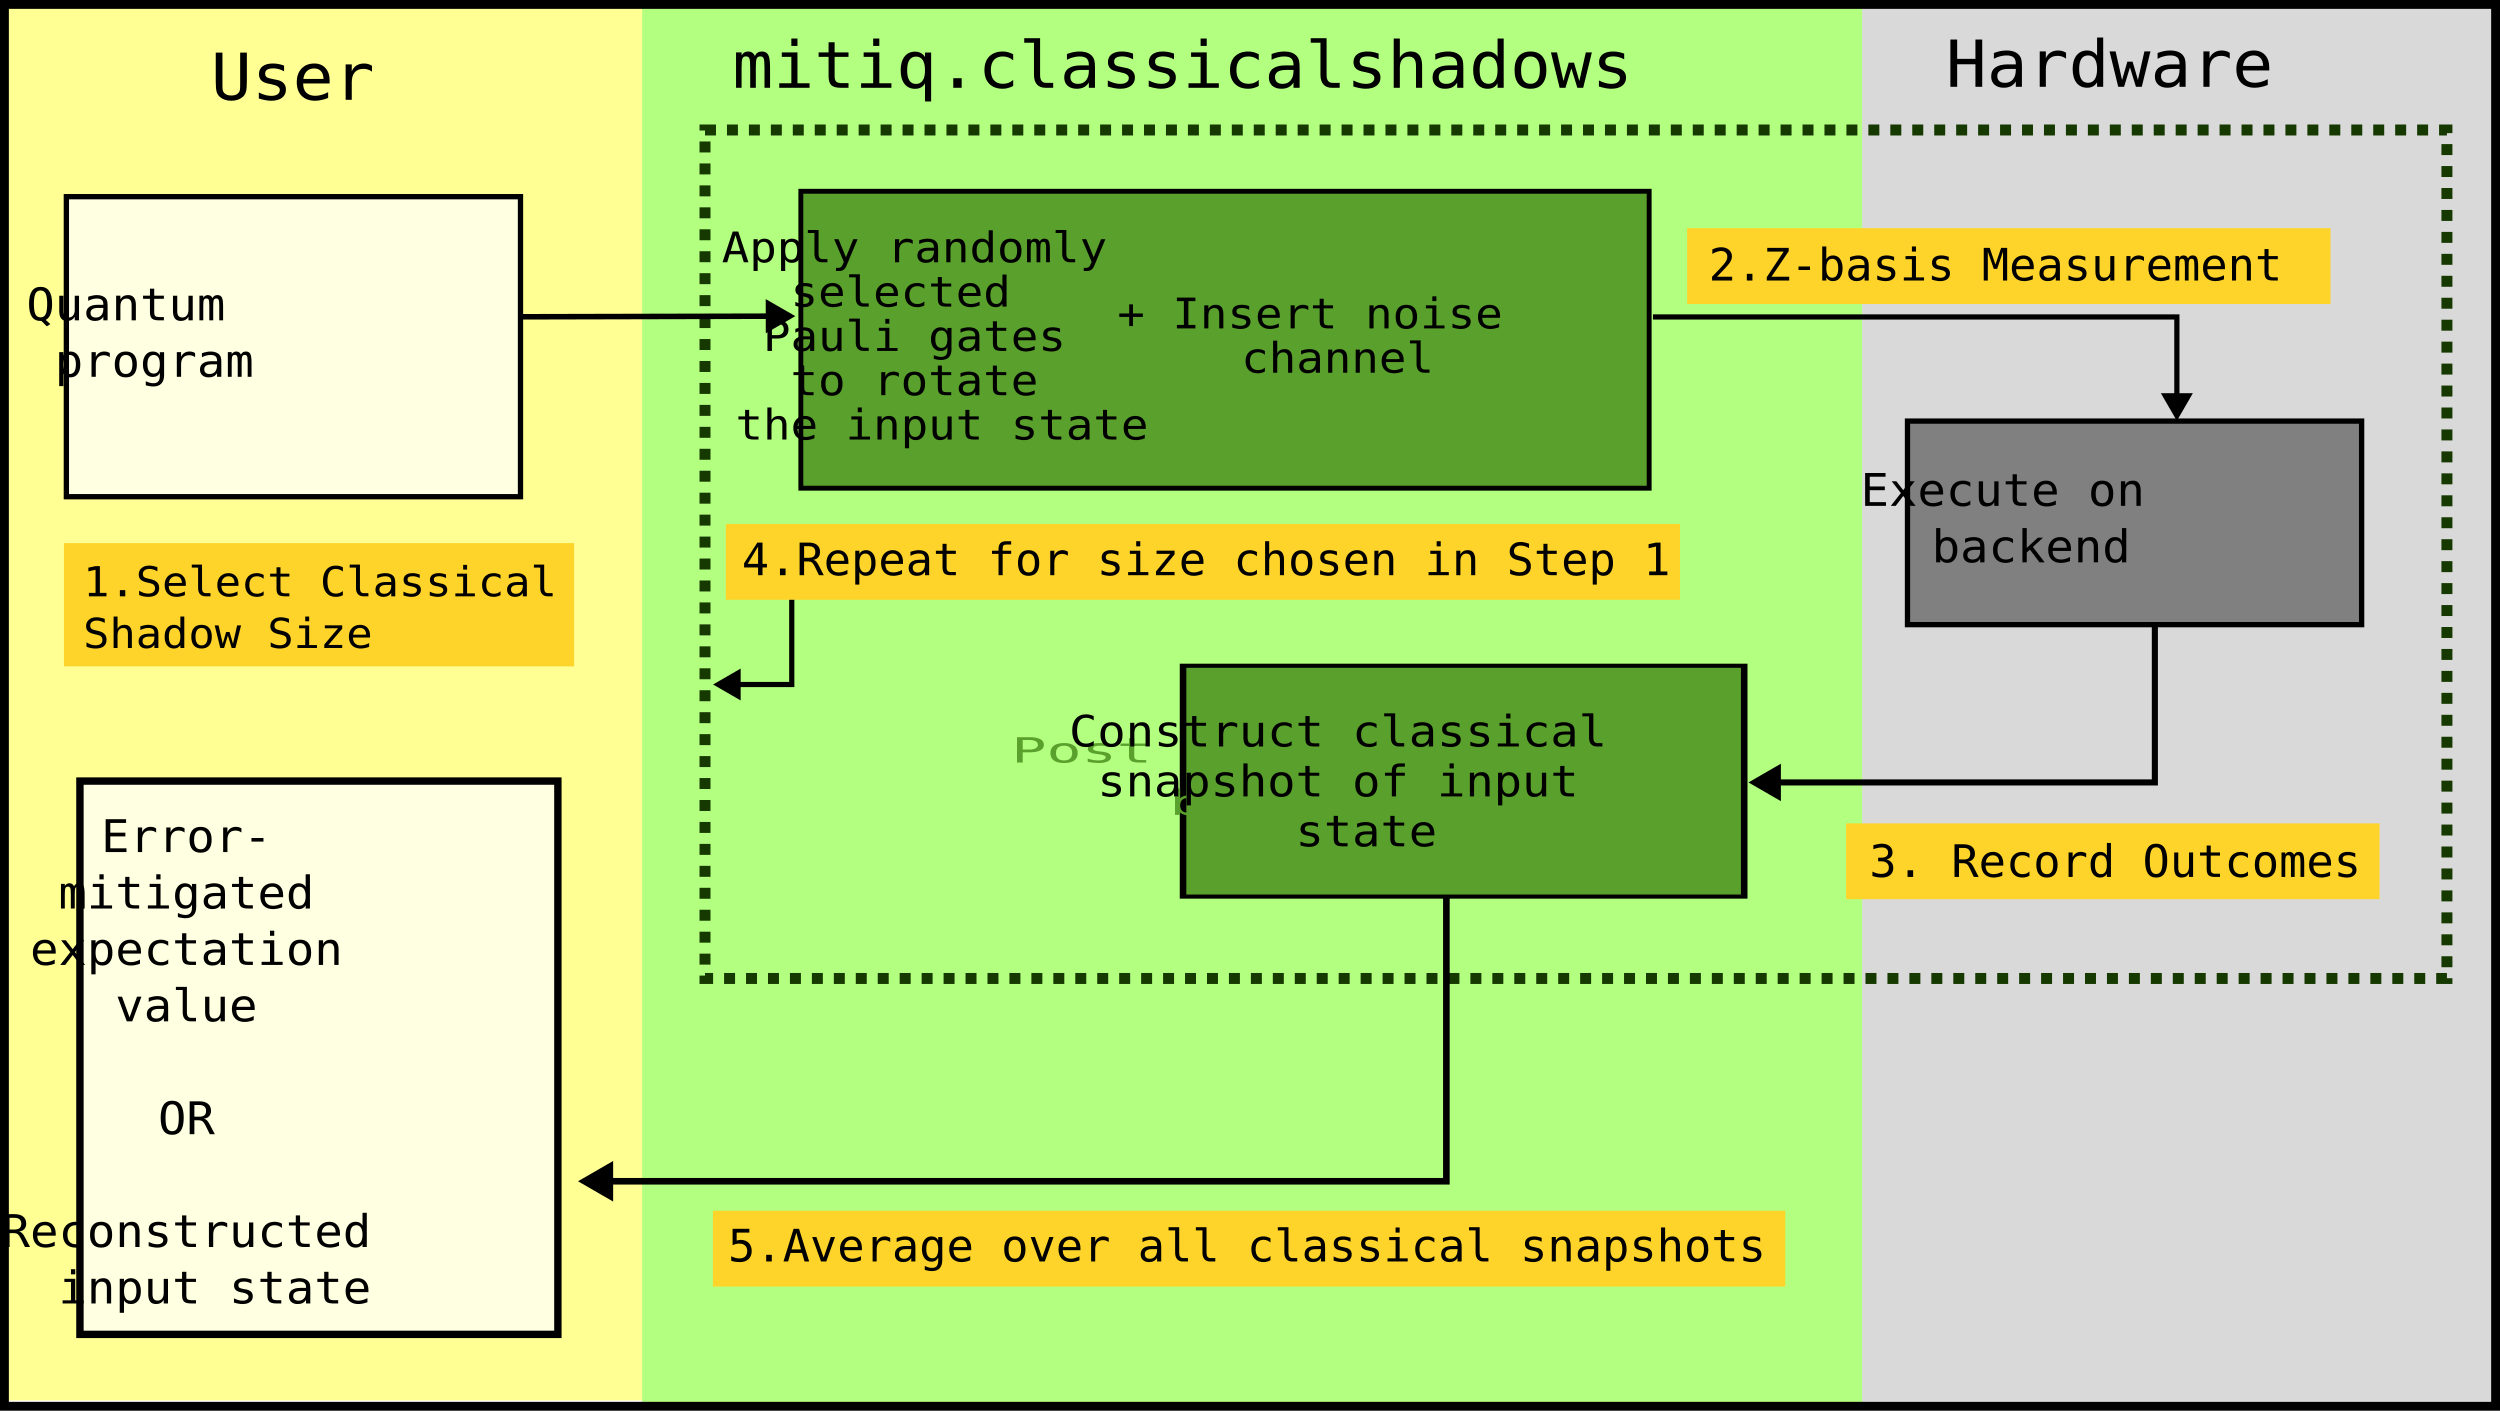
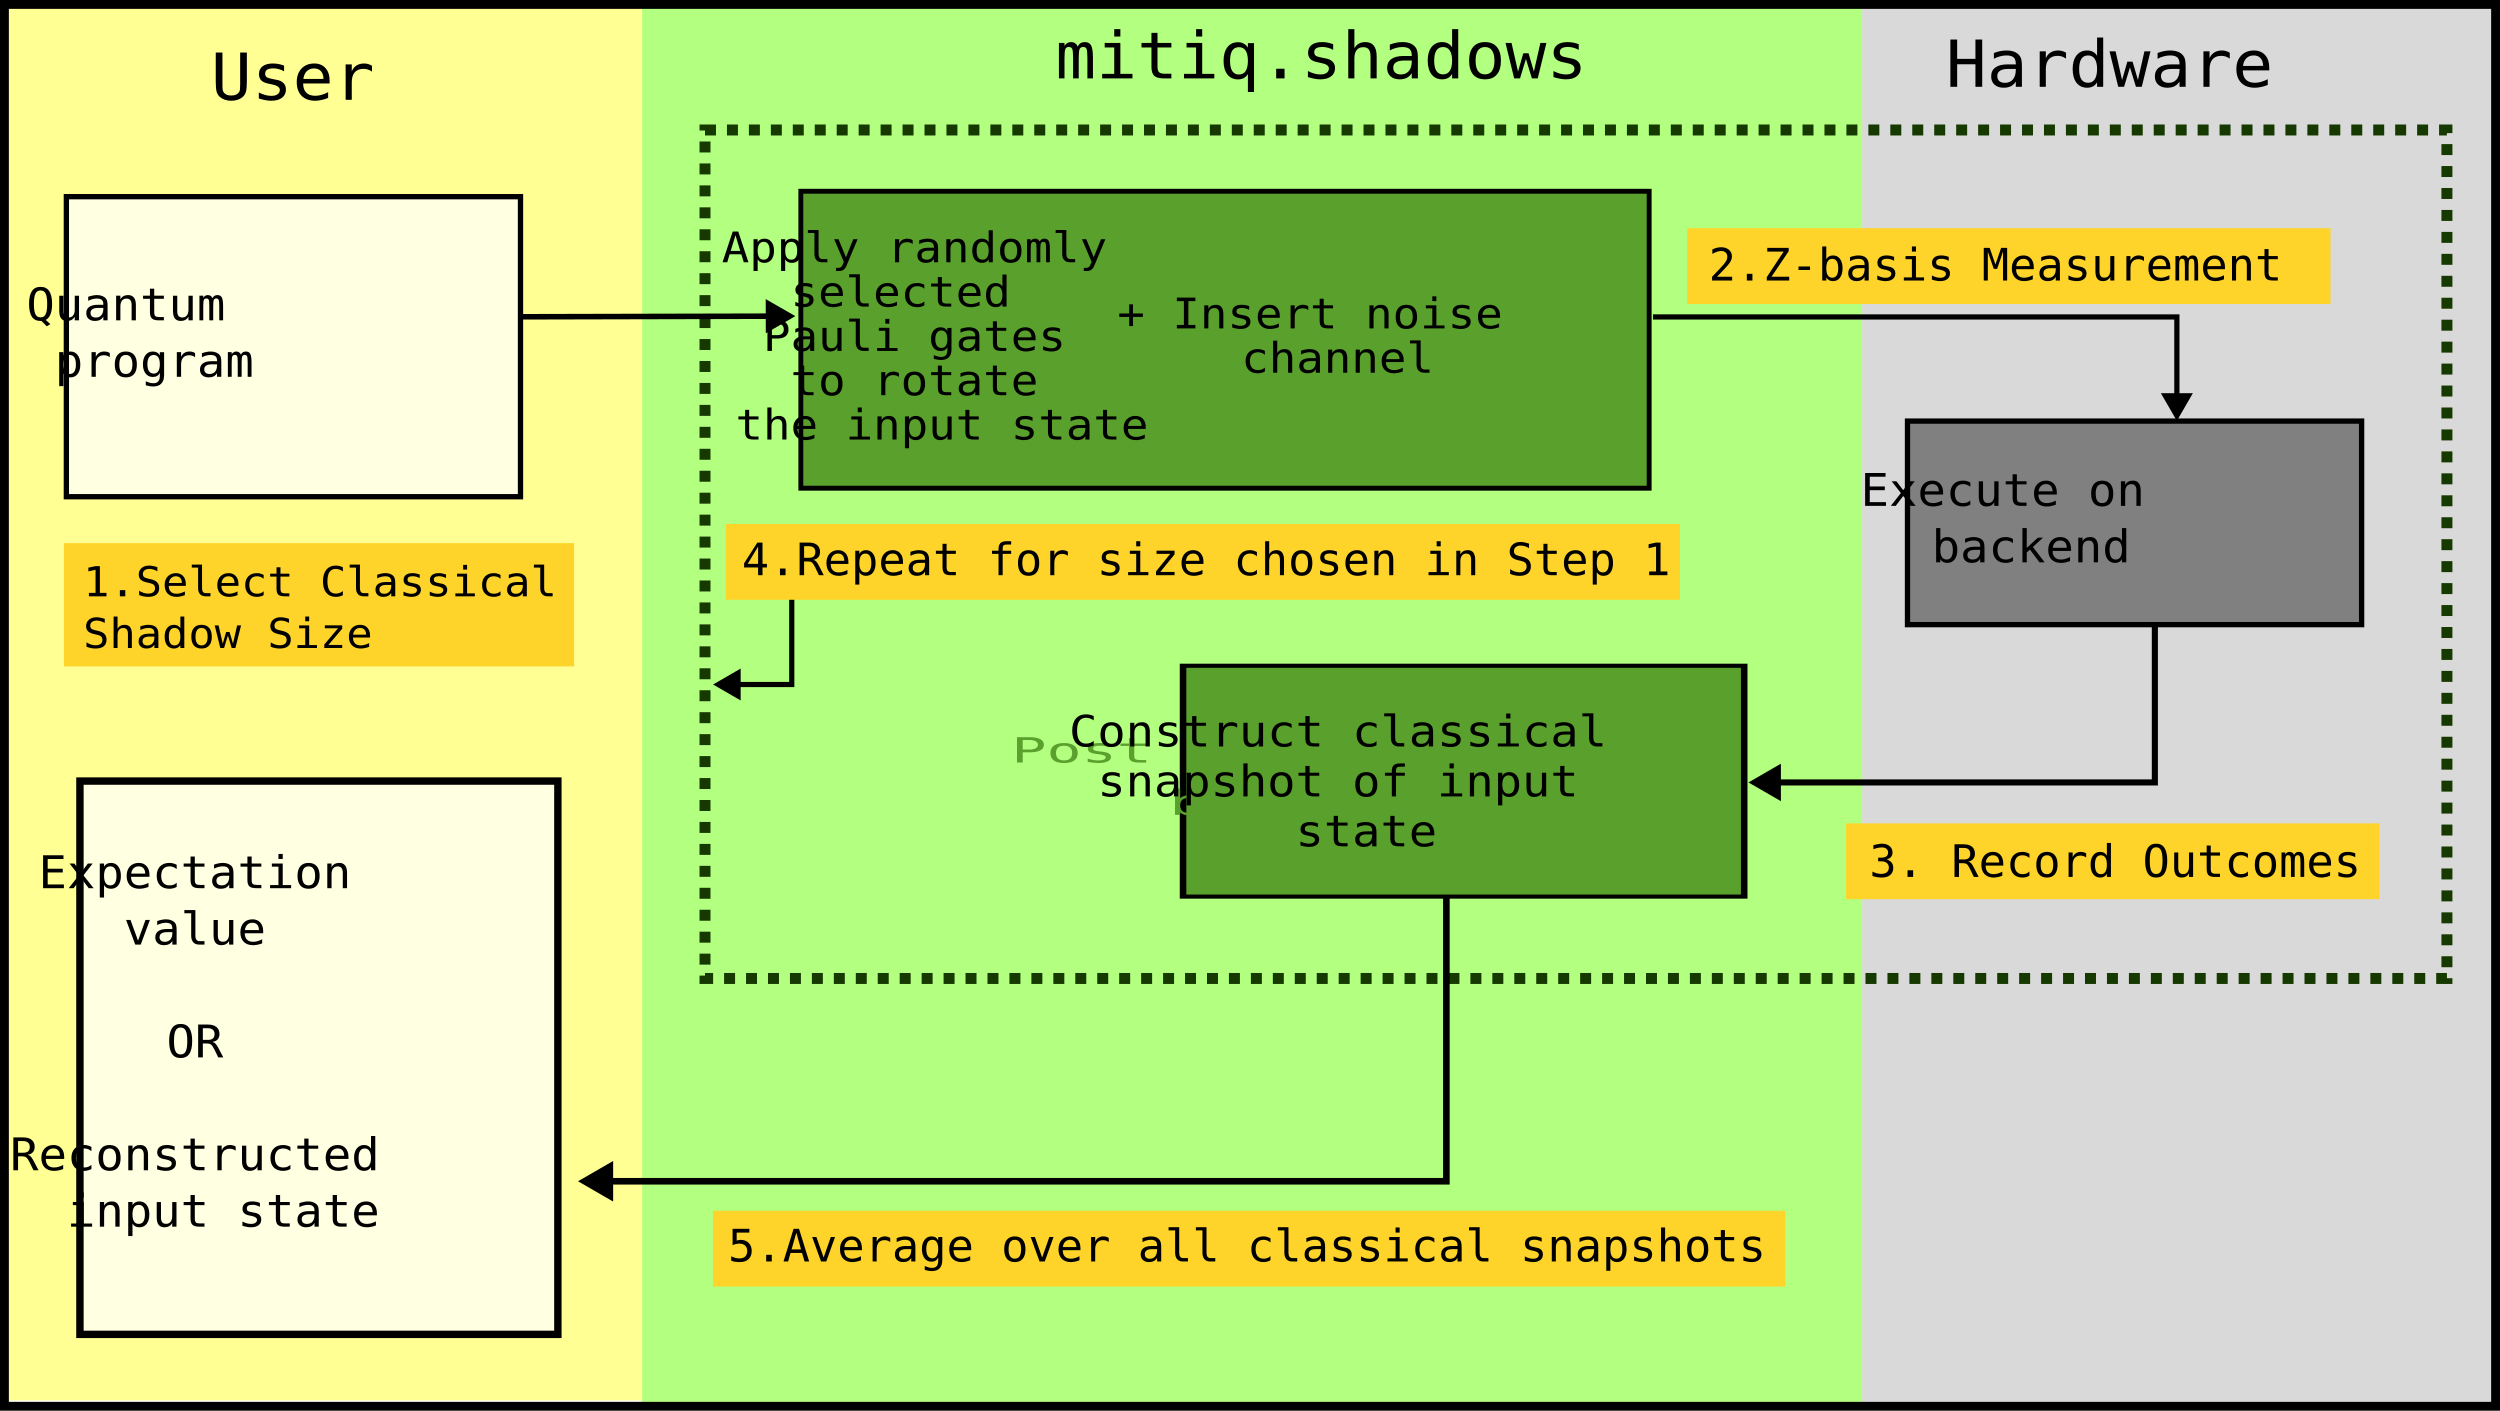
<svg xmlns="http://www.w3.org/2000/svg" width="562.178mm" height="317.227mm" viewBox="0 0 562.179 317.227" version="1.1" id="svg993">
  <defs id="defs987">
    <marker style="overflow:visible" id="marker64" refX="0" refY="0" orient="auto-start-reverse" markerWidth="1" markerHeight="1" viewBox="0 0 1 1" preserveAspectRatio="xMidYMid">
      <path transform="scale(0.5)" style="fill:context-stroke;fill-rule:evenodd;stroke:context-stroke;stroke-width:1pt" d="M 5.77,0 -2.88,5 V -5 Z" id="path64" />
    </marker>
    <marker style="overflow:visible" id="Triangle" refX="0" refY="0" orient="auto-start-reverse" markerWidth="1" markerHeight="1" viewBox="0 0 1 1" preserveAspectRatio="xMidYMid">
      <path transform="scale(0.5)" style="fill:context-stroke;fill-rule:evenodd;stroke:context-stroke;stroke-width:1pt" d="M 5.77,0 -2.88,5 V -5 Z" id="path135" />
    </marker>
    <marker style="overflow:visible" id="Triangle-8" refX="0" refY="0" orient="auto-start-reverse" markerWidth="1" markerHeight="1" viewBox="0 0 1 1" preserveAspectRatio="xMidYMid">
      <path transform="scale(0.5)" style="fill:context-stroke;fill-rule:evenodd;stroke:context-stroke;stroke-width:1pt" d="M 5.77,0 -2.88,5 V -5 Z" id="path135-1" />
    </marker>
    <marker style="overflow:visible" id="Triangle-8-8" refX="0" refY="0" orient="auto-start-reverse" markerWidth="1" markerHeight="1" viewBox="0 0 1 1" preserveAspectRatio="xMidYMid">
      <path transform="scale(0.5)" style="fill:context-stroke;fill-rule:evenodd;stroke:context-stroke;stroke-width:1pt" d="M 5.77,0 -2.88,5 V -5 Z" id="path135-1-9" />
    </marker>
    <marker style="overflow:visible" id="Triangle-5" refX="0" refY="0" orient="auto-start-reverse" markerWidth="1" markerHeight="1" viewBox="0 0 1 1" preserveAspectRatio="xMidYMid">
      <path transform="scale(0.5)" style="fill:context-stroke;fill-rule:evenodd;stroke:context-stroke;stroke-width:1pt" d="M 5.77,0 -2.88,5 V -5 Z" id="path135-0" />
    </marker>
  </defs>
-   <g id="layer1" transform="translate(213.5876,-323.238)">
-     <rect x="-211.725" y="323.629" width="143.1" height="314.527" fill="#ffff93" id="rect1721" style="stroke-width:0.344" />
-     <text font-family="'Lucida Console', 'Lucida Console_MSFontService', sans-serif" font-weight="400" font-stretch="semi-condensed" font-size="16.933px" id="text1723" x="-162.273" y="353.988" style="font-size:14.928px;stroke-width:0.26" transform="scale(1.024036,0.9765281)">
+   <g id="layer1" transform="translate(-406.4464,-322.8653)">
+     <rect x="408.309" y="323.256" width="143.1" height="314.527" fill="#ffff93" id="rect1721" style="stroke-width:0.344" />
+     <text font-family="'Lucida Console', 'Lucida Console_MSFontService', sans-serif" font-weight="400" font-stretch="semi-condensed" font-size="16.933px" id="text1723" x="443.207" y="353.606" style="font-size:14.928px;stroke-width:0.26" transform="scale(1.024036,0.9765281)">
      <tspan style="font-style:normal;font-variant:normal;font-weight:normal;font-stretch:normal;font-size:14.928px;font-family:Monospace;-inkscape-font-specification:Monospace;stroke-width:0.26" id="tspan8">User</tspan>
    </text>
-     <rect x="-69.18" y="325.085" width="275.118" height="314.518" fill="#afffff" id="rect1725" style="opacity:1;fill:#b3ff80;fill-opacity:1;stroke-width:0.376" />
-     <text font-weight="400" font-stretch="semi-condensed" font-size="16.933px" id="text1727" x="-47.743" y="351.228" style="font-weight:400;font-stretch:semi-condensed;font-size:14.928px;font-family:'Lucida Console', 'Lucida Console_MSFontService', sans-serif;stroke-width:0.26" transform="scale(1.024036,0.9765281)">
-       <tspan style="font-style:normal;font-variant:normal;font-weight:normal;font-stretch:normal;font-size:14.928px;font-family:Monospace;-inkscape-font-specification:Monospace;stroke-width:0.26" id="tspan6">mitiq.classicalshadows</tspan>
+     <rect x="550.854" y="324.712" width="275.118" height="314.518" fill="#afffff" id="rect1725" style="opacity:1;fill:#b3ff80;fill-opacity:1;stroke-width:0.376" />
+     <text font-weight="400" font-stretch="semi-condensed" font-size="16.933px" id="text1727" x="628.646" y="348.677" style="font-weight:400;font-stretch:semi-condensed;font-size:14.928px;font-family:'Lucida Console', 'Lucida Console_MSFontService', sans-serif;stroke-width:0.26" transform="scale(1.024036,0.9765281)">
+       <tspan style="font-style:normal;font-variant:normal;font-weight:normal;font-stretch:normal;font-size:14.928px;font-family:Monospace;-inkscape-font-specification:Monospace;stroke-width:0.26" id="tspan6">mitiq.shadows</tspan>
    </text>
-     <g id="g980" transform="matrix(0.9932722,0,0,0.9812791,109.8976,304.6567)">
+     <g id="g980" transform="matrix(0.9932722,0,0,0.9812791,729.9316,304.284)">
      <rect x="-164.273" y="296.399" width="242.771" height="17.373" id="rect1522" style="fill:#ffd42a;stroke-width:0.352" />
      <text font-weight="400" font-stretch="semi-condensed" font-size="10.583px" id="text1524" x="-160.851" y="308.02" style="font-weight:400;font-stretch:semi-condensed;font-size:10.271px;font-family:'Lucida Console', 'Lucida Console_MSFontService', sans-serif;stroke-width:0.265">
        <tspan style="font-style:normal;font-variant:normal;font-weight:normal;font-stretch:normal;font-size:10.271px;font-family:Monospace;-inkscape-font-specification:Monospace" id="tspan1">5.Average over all classical snapshots</tspan>
      </text>
    </g>
-     <g id="g32" transform="matrix(0.93195,0,0,0.93195,-106.8751,25.36522)">
+     <g id="g32" transform="matrix(0.93195,0,0,0.93195,513.159,24.99246)">
      <g id="g50" transform="translate(-1.476125,14.57045)">
        <g id="g996" transform="matrix(1.748743,0,0,1.102178,46.65363,245.7414)" style="fill:#ffd42a">
          <rect x="-82.494" y="172.713" width="70.397" height="26.987" fill="#f2f2f2" id="rect1512" style="fill:#ffd42a;stroke-width:0.228" />
          <text font-weight="400" font-stretch="semi-condensed" font-size="9.525px" id="text1516" x="-78.588" y="183.826" style="font-weight:400;font-stretch:semi-condensed;font-size:9.525px;font-family:'Lucida Console', 'Lucida Console_MSFontService', sans-serif;fill:#ffd42a;stroke-width:0.265" />
          <text xml:space="preserve" style="font-style:normal;font-variant:normal;font-weight:normal;font-stretch:normal;font-size:8.713px;line-height:0.85;font-family:Monospace;-inkscape-font-specification:Monospace;fill:#99ff55;stroke:#000000;stroke-width:1.544;stroke-linecap:square;stroke-miterlimit:0;paint-order:stroke fill markers" x="-98.604" y="149.742" id="text2" transform="scale(0.7794904,1.282889)">
            <tspan id="tspan2" style="stroke-width:1.544" x="-98.604" y="149.742" />
          </text>
        </g>
        <text font-weight="400" font-stretch="semi-condensed" font-size="10.583px" id="text1524-6" x="-90.419" y="461.641" style="font-weight:400;font-stretch:semi-condensed;font-size:10.258px;font-family:'Lucida Console', 'Lucida Console_MSFontService', sans-serif;stroke-width:0.256" transform="scale(1.028301,0.972478)">
          <tspan id="tspan48" x="-90.419" y="461.641">
            <tspan style="font-style:normal;font-variant:normal;font-weight:normal;font-stretch:normal;font-family:Monospace;-inkscape-font-specification:Monospace;stroke-width:0.256" id="tspan1-1">1.Select Classical</tspan>
          </tspan>
          <tspan id="tspan49" x="-90.419" y="474.464">
            <tspan style="font-style:normal;font-variant:normal;font-weight:normal;font-stretch:normal;font-family:Monospace;-inkscape-font-specification:Monospace;stroke-width:0.256" id="tspan50">Shadow Size</tspan>
          </tspan>
        </text>
      </g>
      <text xml:space="preserve" style="font-size:8.467px;line-height:1.05;font-family:Monospace;-inkscape-font-specification:'Monospace, Normal';fill:#5aa02c;stroke:#000000;stroke-width:0.282;stroke-linecap:square;stroke-miterlimit:0;paint-order:stroke fill markers" x="66.326" y="445.157" id="text32">
        <tspan id="tspan32" style="stroke-width:0.282" x="66.326" y="445.157"> </tspan>
      </text>
    </g>
-     <g id="g47" transform="translate(-0.1415898,8.559916)" style="stroke-width:1.1;stroke-dasharray:none">
+     <g id="g47" transform="translate(619.8924,8.187161)" style="stroke-width:1.1;stroke-dasharray:none">
      <rect x="-33.362" y="357.688" width="190.764" height="66.771" stroke="#000000" stroke-width="1.628" stroke-miterlimit="8" fill="#ddffff" id="rect1769" style="fill:#5aa02c;stroke-width:1.1;stroke-dasharray:none" />
      <text xml:space="preserve" style="font-style:normal;font-variant:normal;font-weight:normal;font-stretch:normal;font-size:9.878px;line-height:1.05;font-family:Monospace;-inkscape-font-specification:'Monospace, Normal';font-variant-ligatures:normal;font-variant-caps:normal;font-variant-numeric:normal;font-variant-east-asian:normal;letter-spacing:0px;word-spacing:0px;fill:#000000;fill-opacity:1;stroke:none;stroke-width:1.1;stroke-dasharray:none" x="19.257" y="388.956" id="text916" transform="scale(1.040934,0.9606755)">
        <tspan x="19.257" y="388.956" style="font-style:normal;font-variant:normal;font-weight:normal;font-stretch:normal;font-size:9.878px;line-height:1.05;font-family:Monospace;-inkscape-font-specification:'Monospace, Normal';font-variant-ligatures:normal;font-variant-caps:normal;font-variant-numeric:normal;font-variant-east-asian:normal;text-align:center;text-anchor:middle;stroke-width:1.1;stroke-dasharray:none" id="tspan24">Apply randomly</tspan>
        <tspan x="19.257" y="399.328" style="font-style:normal;font-variant:normal;font-weight:normal;font-stretch:normal;font-size:9.878px;line-height:1.05;font-family:Monospace;-inkscape-font-specification:'Monospace, Normal';font-variant-ligatures:normal;font-variant-caps:normal;font-variant-numeric:normal;font-variant-east-asian:normal;text-align:center;text-anchor:middle;stroke-width:1.1;stroke-dasharray:none" id="tspan39">selected </tspan>
        <tspan x="19.257" y="409.699" style="font-style:normal;font-variant:normal;font-weight:normal;font-stretch:normal;font-size:9.878px;line-height:1.05;font-family:Monospace;-inkscape-font-specification:'Monospace, Normal';font-variant-ligatures:normal;font-variant-caps:normal;font-variant-numeric:normal;font-variant-east-asian:normal;text-align:center;text-anchor:middle;stroke-width:1.1;stroke-dasharray:none" id="tspan40">Pauli gates</tspan>
        <tspan x="19.257" y="420.071" style="font-style:normal;font-variant:normal;font-weight:normal;font-stretch:normal;font-size:9.878px;line-height:1.05;font-family:Monospace;-inkscape-font-specification:'Monospace, Normal';font-variant-ligatures:normal;font-variant-caps:normal;font-variant-numeric:normal;font-variant-east-asian:normal;text-align:center;text-anchor:middle;stroke-width:1.1;stroke-dasharray:none" id="tspan41">to rotate</tspan>
        <tspan x="19.257" y="430.443" style="font-style:normal;font-variant:normal;font-weight:normal;font-stretch:normal;font-size:9.878px;line-height:1.05;font-family:Monospace;-inkscape-font-specification:'Monospace, Normal';font-variant-ligatures:normal;font-variant-caps:normal;font-variant-numeric:normal;font-variant-east-asian:normal;text-align:center;text-anchor:middle;stroke-width:1.1;stroke-dasharray:none" id="tspan42">the input state</tspan>
      </text>
      <text xml:space="preserve" style="font-style:normal;font-variant:normal;font-weight:normal;font-stretch:normal;font-size:9.878px;line-height:1.05;font-family:Monospace;-inkscape-font-specification:'Monospace, Normal';font-variant-ligatures:normal;font-variant-caps:normal;font-variant-numeric:normal;font-variant-east-asian:normal;letter-spacing:0px;word-spacing:0px;fill:#000000;fill-opacity:1;stroke:none;stroke-width:1.1;stroke-dasharray:none" x="104.719" y="404.43" id="text916-60" transform="scale(1.040934,0.9606755)">
        <tspan x="104.719" y="404.43" style="font-style:normal;font-variant:normal;font-weight:normal;font-stretch:normal;font-size:9.878px;line-height:1.05;font-family:Monospace;-inkscape-font-specification:'Monospace, Normal';font-variant-ligatures:normal;font-variant-caps:normal;font-variant-numeric:normal;font-variant-east-asian:normal;text-align:center;text-anchor:middle;stroke-width:1.1;stroke-dasharray:none" id="tspan42-9">+ Insert noise</tspan>
        <tspan x="104.719" y="414.802" style="font-style:normal;font-variant:normal;font-weight:normal;font-stretch:normal;font-size:9.878px;line-height:1.05;font-family:Monospace;-inkscape-font-specification:'Monospace, Normal';font-variant-ligatures:normal;font-variant-caps:normal;font-variant-numeric:normal;font-variant-east-asian:normal;text-align:center;text-anchor:middle;stroke-width:1.1;stroke-dasharray:none" id="tspan46">channel</tspan>
      </text>
    </g>
-     <g id="g34" transform="translate(85.18068,9.180735)">
+     <g id="g34" transform="translate(705.2147,8.80798)">
      <g id="g6" transform="matrix(1.235681,0,0,0.7724123,-26.70725,105.4864)" style="fill:#5aa02c">
        <rect x="-4.878" y="463.844" width="102.121" height="67.204" stroke="#000000" stroke-width="1.195" stroke-miterlimit="8" fill="#ddffff" id="rect1769-3" style="fill:#5aa02c" />
        <text xml:space="preserve" style="font-style:normal;font-variant:normal;font-weight:normal;font-stretch:normal;font-size:10.382px;line-height:0.75;font-family:Monospace;-inkscape-font-specification:'Monospace, Normal';font-variant-ligatures:normal;font-variant-caps:normal;font-variant-numeric:normal;font-variant-east-asian:normal;letter-spacing:0px;word-spacing:0px;fill:#5aa02c;fill-opacity:1;stroke:none;stroke-width:0.261" x="45.943" y="503.283" id="text916-6" transform="scale(1.022868,0.9776431)">
          <tspan x="45.943" y="503.283" style="font-style:normal;font-variant:normal;font-weight:normal;font-stretch:normal;font-size:10.382px;line-height:0.75;font-family:Monospace;-inkscape-font-specification:'Monospace, Normal';font-variant-ligatures:normal;font-variant-caps:normal;font-variant-numeric:normal;font-variant-east-asian:normal;text-align:center;text-anchor:middle;fill:#5aa02c;stroke-width:0.261" id="tspan10-5">Post processing</tspan>
          <tspan x="45.943" y="511.07" style="font-style:normal;font-variant:normal;font-weight:normal;font-stretch:normal;font-size:10.382px;line-height:0.75;font-family:Monospace;-inkscape-font-specification:'Monospace, Normal';font-variant-ligatures:normal;font-variant-caps:normal;font-variant-numeric:normal;font-variant-east-asian:normal;text-align:center;text-anchor:middle;fill:#5aa02c;stroke-width:0.261" id="tspan16" />
          <tspan x="45.943" y="518.856" style="font-style:normal;font-variant:normal;font-weight:normal;font-stretch:normal;font-size:10.382px;line-height:0.75;font-family:Monospace;-inkscape-font-specification:'Monospace, Normal';font-variant-ligatures:normal;font-variant-caps:normal;font-variant-numeric:normal;font-variant-east-asian:normal;text-align:center;text-anchor:middle;fill:#5aa02c;stroke-width:0.261" id="tspan11-3">by mitiq</tspan>
        </text>
      </g>
      <text xml:space="preserve" style="font-style:normal;font-variant:normal;font-weight:normal;font-stretch:normal;font-size:10.159px;line-height:1.15;font-family:Monospace;-inkscape-font-specification:'Monospace, Normal';font-variant-ligatures:normal;font-variant-caps:normal;font-variant-numeric:normal;font-variant-east-asian:normal;letter-spacing:0px;word-spacing:0px;fill:#000000;fill-opacity:1;stroke:none;stroke-width:0.255" x="29.551" y="501.65" id="text916-3" transform="scale(1.040934,0.9606755)">
        <tspan x="29.551" y="501.65" style="font-style:normal;font-variant:normal;font-weight:normal;font-stretch:normal;font-size:10.159px;line-height:1.15;font-family:Monospace;-inkscape-font-specification:'Monospace, Normal';font-variant-ligatures:normal;font-variant-caps:normal;font-variant-numeric:normal;font-variant-east-asian:normal;text-align:center;text-anchor:middle;stroke-width:0.255" id="tspan19">Construct classical</tspan>
        <tspan x="29.551" y="513.332" style="font-style:normal;font-variant:normal;font-weight:normal;font-stretch:normal;font-size:10.159px;line-height:1.15;font-family:Monospace;-inkscape-font-specification:'Monospace, Normal';font-variant-ligatures:normal;font-variant-caps:normal;font-variant-numeric:normal;font-variant-east-asian:normal;text-align:center;text-anchor:middle;stroke-width:0.255" id="tspan63">snapshot of input</tspan>
        <tspan x="29.551" y="525.014" style="font-style:normal;font-variant:normal;font-weight:normal;font-stretch:normal;font-size:10.159px;line-height:1.15;font-family:Monospace;-inkscape-font-specification:'Monospace, Normal';font-variant-ligatures:normal;font-variant-caps:normal;font-variant-numeric:normal;font-variant-east-asian:normal;text-align:center;text-anchor:middle;stroke-width:0.255" id="tspan64">state</tspan>
      </text>
    </g>
-     <g id="g2" transform="translate(4.559132,87.25009)">
+     <g id="g2" transform="translate(624.5932,86.87733)">
      <rect x="-200.172" y="411.628" width="107.476" height="124.423" stroke-miterlimit="8" id="rect1743" style="fill:#ffffe1;stroke:#000000;stroke-width:1.662;stroke-miterlimit:8" />
-       <text xml:space="preserve" style="font-style:normal;font-variant:normal;font-weight:normal;font-stretch:normal;font-size:10.382px;line-height:1.25;font-family:Monospace;-inkscape-font-specification:'Monospace, Normal';font-variant-ligatures:normal;font-variant-caps:normal;font-variant-numeric:normal;font-variant-east-asian:normal;letter-spacing:0px;word-spacing:0px;fill:#000000;fill-opacity:1;stroke:none;stroke-width:0.261" x="-144.166" y="437.378" id="text916-7-2" transform="scale(1.022868,0.9776431)">
-         <tspan x="-144.166" y="437.378" style="font-style:normal;font-variant:normal;font-weight:normal;font-stretch:normal;font-size:10.382px;font-family:Monospace;-inkscape-font-specification:'Monospace, Normal';font-variant-ligatures:normal;font-variant-caps:normal;font-variant-numeric:normal;font-variant-east-asian:normal;text-align:center;text-anchor:middle;stroke-width:0.261" id="tspan918-3-2">Error-</tspan>
-         <tspan x="-144.166" y="450.355" style="font-style:normal;font-variant:normal;font-weight:normal;font-stretch:normal;font-size:10.382px;font-family:Monospace;-inkscape-font-specification:'Monospace, Normal';font-variant-ligatures:normal;font-variant-caps:normal;font-variant-numeric:normal;font-variant-east-asian:normal;text-align:center;text-anchor:middle;stroke-width:0.261" id="tspan990">mitigated</tspan>
-         <tspan x="-144.166" y="463.333" style="font-style:normal;font-variant:normal;font-weight:normal;font-stretch:normal;font-size:10.382px;font-family:Monospace;-inkscape-font-specification:'Monospace, Normal';font-variant-ligatures:normal;font-variant-caps:normal;font-variant-numeric:normal;font-variant-east-asian:normal;text-align:center;text-anchor:middle;stroke-width:0.261" id="tspan964-5">expectation</tspan>
-         <tspan x="-144.166" y="476.31" style="font-style:normal;font-variant:normal;font-weight:normal;font-stretch:normal;font-size:10.382px;font-family:Monospace;-inkscape-font-specification:'Monospace, Normal';font-variant-ligatures:normal;font-variant-caps:normal;font-variant-numeric:normal;font-variant-east-asian:normal;text-align:center;text-anchor:middle;stroke-width:0.261" id="tspan994">value</tspan>
-         <tspan x="-144.166" y="489.288" style="font-style:normal;font-variant:normal;font-weight:normal;font-stretch:normal;font-size:10.382px;font-family:Monospace;-inkscape-font-specification:'Monospace, Normal';font-variant-ligatures:normal;font-variant-caps:normal;font-variant-numeric:normal;font-variant-east-asian:normal;text-align:center;text-anchor:middle;stroke-width:0.261" id="tspan69" />
-         <tspan x="-144.166" y="502.265" style="font-style:normal;font-variant:normal;font-weight:normal;font-stretch:normal;font-size:10.382px;font-family:Monospace;-inkscape-font-specification:'Monospace, Normal';font-variant-ligatures:normal;font-variant-caps:normal;font-variant-numeric:normal;font-variant-east-asian:normal;text-align:center;text-anchor:middle;stroke-width:0.261" id="tspan71">OR</tspan>
-         <tspan x="-144.166" y="515.242" style="font-style:normal;font-variant:normal;font-weight:normal;font-stretch:normal;font-size:10.382px;font-family:Monospace;-inkscape-font-specification:'Monospace, Normal';font-variant-ligatures:normal;font-variant-caps:normal;font-variant-numeric:normal;font-variant-east-asian:normal;text-align:center;text-anchor:middle;stroke-width:0.261" id="tspan72" />
-         <tspan x="-144.166" y="528.22" style="font-style:normal;font-variant:normal;font-weight:normal;font-stretch:normal;font-size:10.382px;font-family:Monospace;-inkscape-font-specification:'Monospace, Normal';font-variant-ligatures:normal;font-variant-caps:normal;font-variant-numeric:normal;font-variant-east-asian:normal;text-align:center;text-anchor:middle;stroke-width:0.261" id="tspan70">Reconstructed</tspan>
-         <tspan x="-144.166" y="541.197" style="font-style:normal;font-variant:normal;font-weight:normal;font-stretch:normal;font-size:10.382px;font-family:Monospace;-inkscape-font-specification:'Monospace, Normal';font-variant-ligatures:normal;font-variant-caps:normal;font-variant-numeric:normal;font-variant-east-asian:normal;text-align:center;text-anchor:middle;stroke-width:0.261" id="tspan67">input state</tspan>
+       <text xml:space="preserve" style="font-style:normal;font-variant:normal;font-weight:normal;font-stretch:normal;font-size:10.382px;line-height:1.25;font-family:Monospace;-inkscape-font-specification:'Monospace, Normal';font-variant-ligatures:normal;font-variant-caps:normal;font-variant-numeric:normal;font-variant-east-asian:normal;letter-spacing:0px;word-spacing:0px;fill:#000000;fill-opacity:1;stroke:none;stroke-width:0.261" x="-142.302" y="445.674" id="text916-7-2" transform="scale(1.022868,0.9776431)">
+         <tspan x="-142.302" y="445.674" style="font-style:normal;font-variant:normal;font-weight:normal;font-stretch:normal;font-size:10.382px;font-family:Monospace;-inkscape-font-specification:'Monospace, Normal';font-variant-ligatures:normal;font-variant-caps:normal;font-variant-numeric:normal;font-variant-east-asian:normal;text-align:center;text-anchor:middle;stroke-width:0.261" id="tspan964-5">Expectation</tspan>
+         <tspan x="-142.302" y="458.652" style="font-style:normal;font-variant:normal;font-weight:normal;font-stretch:normal;font-size:10.382px;font-family:Monospace;-inkscape-font-specification:'Monospace, Normal';font-variant-ligatures:normal;font-variant-caps:normal;font-variant-numeric:normal;font-variant-east-asian:normal;text-align:center;text-anchor:middle;stroke-width:0.261" id="tspan994">value</tspan>
+         <tspan x="-142.302" y="471.629" style="font-style:normal;font-variant:normal;font-weight:normal;font-stretch:normal;font-size:10.382px;font-family:Monospace;-inkscape-font-specification:'Monospace, Normal';font-variant-ligatures:normal;font-variant-caps:normal;font-variant-numeric:normal;font-variant-east-asian:normal;text-align:center;text-anchor:middle;stroke-width:0.261" id="tspan69" />
+         <tspan x="-142.302" y="484.606" style="font-style:normal;font-variant:normal;font-weight:normal;font-stretch:normal;font-size:10.382px;font-family:Monospace;-inkscape-font-specification:'Monospace, Normal';font-variant-ligatures:normal;font-variant-caps:normal;font-variant-numeric:normal;font-variant-east-asian:normal;text-align:center;text-anchor:middle;stroke-width:0.261" id="tspan71">OR</tspan>
+         <tspan x="-142.302" y="497.584" style="font-style:normal;font-variant:normal;font-weight:normal;font-stretch:normal;font-size:10.382px;font-family:Monospace;-inkscape-font-specification:'Monospace, Normal';font-variant-ligatures:normal;font-variant-caps:normal;font-variant-numeric:normal;font-variant-east-asian:normal;text-align:center;text-anchor:middle;stroke-width:0.261" id="tspan72" />
+         <tspan x="-142.302" y="510.561" style="font-style:normal;font-variant:normal;font-weight:normal;font-stretch:normal;font-size:10.382px;font-family:Monospace;-inkscape-font-specification:'Monospace, Normal';font-variant-ligatures:normal;font-variant-caps:normal;font-variant-numeric:normal;font-variant-east-asian:normal;text-align:center;text-anchor:middle;stroke-width:0.261" id="tspan70">Reconstructed</tspan>
+         <tspan x="-142.302" y="523.538" style="font-style:normal;font-variant:normal;font-weight:normal;font-stretch:normal;font-size:10.382px;font-family:Monospace;-inkscape-font-specification:'Monospace, Normal';font-variant-ligatures:normal;font-variant-caps:normal;font-variant-numeric:normal;font-variant-east-asian:normal;text-align:center;text-anchor:middle;stroke-width:0.261" id="tspan67">input state</tspan>
      </text>
    </g>
-     <g id="g4" transform="translate(-4.449263,7.023117)">
+     <g id="g4" transform="translate(615.5848,6.650362)">
      <g id="g3">
        <rect x="-194.215" y="360.443" width="102.121" height="67.469" stroke="#000000" stroke-width="1.195" stroke-miterlimit="8" fill="#ffffe1" id="rect1737" />
        <text xml:space="preserve" style="font-style:normal;font-variant:normal;font-weight:normal;font-stretch:normal;font-size:10.382px;line-height:1.25;font-family:Monospace;-inkscape-font-specification:'Monospace, Normal';font-variant-ligatures:normal;font-variant-caps:normal;font-variant-numeric:normal;font-variant-east-asian:normal;letter-spacing:0px;word-spacing:0px;fill:#000000;fill-opacity:1;stroke:none;stroke-width:0.261" x="-142.418" y="397.13" id="text1017" transform="scale(1.022868,0.9776431)">
          <tspan id="tspan1015" x="-142.418" y="397.13" style="font-style:normal;font-variant:normal;font-weight:normal;font-stretch:normal;font-size:10.382px;font-family:Monospace;-inkscape-font-specification:'Monospace, Normal';font-variant-ligatures:normal;font-variant-caps:normal;font-variant-numeric:normal;font-variant-east-asian:normal;text-align:center;text-anchor:middle;stroke-width:0.261">Quantum</tspan>
          <tspan x="-142.418" y="410.108" style="font-style:normal;font-variant:normal;font-weight:normal;font-stretch:normal;font-size:10.382px;font-family:Monospace;-inkscape-font-specification:'Monospace, Normal';font-variant-ligatures:normal;font-variant-caps:normal;font-variant-numeric:normal;font-variant-east-asian:normal;text-align:center;text-anchor:middle;stroke-width:0.261" id="tspan1021">program</tspan>
        </text>
      </g>
    </g>
-     <path style="fill:#000000;stroke:#000000;stroke-width:0.1;stroke-linecap:square;stroke-miterlimit:0;paint-order:stroke fill markers" d="M 277.639,530.456 Z" id="path19" />
-     <text xml:space="preserve" style="font-style:normal;font-variant:normal;font-weight:normal;font-stretch:normal;font-size:8.499px;line-height:0.85;font-family:Monospace;-inkscape-font-specification:Monospace;fill:#99ff55;stroke:#000000;stroke-width:1.506;stroke-linecap:square;stroke-miterlimit:0;paint-order:stroke fill markers" x="-59.742" y="452.524" id="text3" transform="scale(1.00387,0.9961448)">
-       <tspan id="tspan3" style="stroke-width:1.506" x="-59.742" y="452.524"> </tspan>
+     <path style="fill:#000000;stroke:#000000;stroke-width:0.1;stroke-linecap:square;stroke-miterlimit:0;paint-order:stroke fill markers" d="M 897.673,530.083 Z" id="path19" />
+     <text xml:space="preserve" style="font-style:normal;font-variant:normal;font-weight:normal;font-stretch:normal;font-size:8.499px;line-height:0.85;font-family:Monospace;-inkscape-font-specification:Monospace;fill:#99ff55;stroke:#000000;stroke-width:1.506;stroke-linecap:square;stroke-miterlimit:0;paint-order:stroke fill markers" x="557.901" y="452.15" id="text3" transform="scale(1.00387,0.9961448)">
+       <tspan id="tspan3" style="stroke-width:1.506" x="557.901" y="452.15"> </tspan>
    </text>
-     <rect x="205.158" y="324.775" width="141.493" height="313.718" fill="#d9d9d9" id="rect1757" style="stroke-width:0.342" />
-     <text font-family="'Lucida Console', 'Lucida Console_MSFontService', sans-serif" font-weight="400" font-stretch="semi-condensed" font-size="16.933px" id="text1759" x="218.718" y="350.993" style="font-size:14.928px;stroke-width:0.26" transform="scale(1.024036,0.9765281)">
+     <rect x="825.192" y="324.402" width="141.493" height="313.718" fill="#d9d9d9" id="rect1757" style="stroke-width:0.342" />
+     <text font-family="'Lucida Console', 'Lucida Console_MSFontService', sans-serif" font-weight="400" font-stretch="semi-condensed" font-size="16.933px" id="text1759" x="824.198" y="350.611" style="font-size:14.928px;stroke-width:0.26" transform="scale(1.024036,0.9765281)">
      <tspan style="font-style:normal;font-variant:normal;font-weight:normal;font-stretch:normal;font-size:14.928px;font-family:Monospace;-inkscape-font-specification:Monospace;stroke-width:0.26" id="tspan7">Hardware</tspan>
    </text>
-     <g id="g30" transform="translate(29.41915,0.9469783)">
+     <g id="g30" transform="translate(649.4532,0.5742236)">
      <rect x="185.934" y="416.983" width="102.121" height="45.773" stroke="#000000" stroke-width="1.195" stroke-miterlimit="8" fill="#a6a6a6" id="rect1761" style="fill:#808080;fill-opacity:1" />
      <text xml:space="preserve" style="font-style:normal;font-variant:normal;font-weight:normal;font-stretch:normal;font-size:10.382px;line-height:1.25;font-family:Monospace;-inkscape-font-specification:'Monospace, Normal';font-variant-ligatures:normal;font-variant-caps:normal;font-variant-numeric:normal;font-variant-east-asian:normal;letter-spacing:0px;word-spacing:0px;fill:#000000;fill-opacity:1;stroke:none;stroke-width:0.261" x="230.839" y="446.023" id="text916-7-0" transform="scale(1.022868,0.9776431)">
        <tspan x="230.839" y="446.023" style="font-style:normal;font-variant:normal;font-weight:normal;font-stretch:normal;font-size:10.382px;font-family:Monospace;-inkscape-font-specification:'Monospace, Normal';font-variant-ligatures:normal;font-variant-caps:normal;font-variant-numeric:normal;font-variant-east-asian:normal;text-align:center;text-anchor:middle;stroke-width:0.261" id="tspan964-4">Execute on</tspan>
        <tspan x="230.839" y="459.001" style="font-style:normal;font-variant:normal;font-weight:normal;font-stretch:normal;font-size:10.382px;font-family:Monospace;-inkscape-font-specification:'Monospace, Normal';font-variant-ligatures:normal;font-variant-caps:normal;font-variant-numeric:normal;font-variant-east-asian:normal;text-align:center;text-anchor:middle;stroke-width:0.261" id="tspan1013">backend</tspan>
      </text>
    </g>
-     <g id="g980-7" transform="matrix(0.9932722,0,0,0.9812791,260.4815,84.92712)">
+     <g id="g980-7" transform="matrix(0.9932722,0,0,0.9812791,880.5155,84.55437)">
      <rect x="-95.326" y="295.148" width="145.664" height="17.373" id="rect1522-7" style="fill:#ffd42a;stroke-width:0.273" />
      <text font-weight="400" font-stretch="semi-condensed" font-size="10.583px" id="text1524-64" x="-90.441" y="307.14" style="font-weight:400;font-stretch:semi-condensed;font-size:10.271px;font-family:'Lucida Console', 'Lucida Console_MSFontService', sans-serif;stroke-width:0.265">
        <tspan style="font-style:normal;font-variant:normal;font-weight:normal;font-stretch:normal;font-size:10.271px;font-family:Monospace;-inkscape-font-specification:Monospace" id="tspan1-3">2.Z-basis Measurement</tspan>
      </text>
    </g>
-     <g id="g980-7-4" transform="matrix(0.9932722,0,0,0.9812791,266.5807,288.0383)">
+     <g id="g980-7-4" transform="matrix(0.9932722,0,0,0.9812791,886.6147,287.6655)">
      <g id="g62" transform="translate(37.73844,-0.3707144)">
        <g id="g63" transform="translate(-7.895565,-70.22064)">
          <rect x="-95.326" y="295.148" width="120.777" height="17.373" id="rect1522-7-7" style="fill:#ffd42a;stroke-width:0.248" />
          <text font-weight="400" font-stretch="semi-condensed" font-size="10.583px" id="text1524-64-7" x="-90.044" y="307.425" style="font-weight:400;font-stretch:semi-condensed;font-size:10.271px;font-family:'Lucida Console', 'Lucida Console_MSFontService', sans-serif;stroke-width:0.265">
            <tspan style="font-style:normal;font-variant:normal;font-weight:normal;font-stretch:normal;font-size:10.271px;font-family:Monospace;-inkscape-font-specification:Monospace" id="tspan1-3-5">3. Record Outcomes</tspan>
          </text>
        </g>
      </g>
    </g>
-     <rect style="mix-blend-mode:normal;fill:none;fill-rule:evenodd;stroke:#163900;stroke-width:2.468;stroke-dasharray:2.468, 2.468;stroke-dashoffset:0;stroke-opacity:1" id="rect1-0" width="391.708" height="190.799" x="-55.052" y="352.468" />
-     <path style="display:inline;fill:none;fill-rule:evenodd;stroke:#000000;stroke-width:1.165;stroke-linecap:butt;stroke-linejoin:miter;stroke-dasharray:none;stroke-opacity:1;marker-start:url(#Triangle)" d="m -49.101,477.163 h 13.559 v -24.012" id="path53" />
-     <path style="display:inline;fill:none;fill-rule:evenodd;stroke:#000000;stroke-width:1.483;stroke-linecap:butt;stroke-linejoin:miter;stroke-dasharray:none;stroke-opacity:1;marker-start:url(#Triangle-5)" d="M -78.34,588.87 H 111.661 v -63.858" id="path53-6" />
-     <path style="display:inline;fill:none;fill-rule:evenodd;stroke:#000000;stroke-width:1.37;stroke-linecap:butt;stroke-linejoin:miter;stroke-dasharray:none;stroke-opacity:1;marker-start:url(#Triangle-8)" d="m 184.457,499.186 h 86.52 v -35.902" id="path53-2" />
-     <path style="display:inline;fill:none;fill-rule:evenodd;stroke:#000000;stroke-width:1.17;stroke-linecap:butt;stroke-linejoin:miter;stroke-dasharray:none;stroke-opacity:1;marker-start:url(#Triangle-8-8)" d="M 275.928,413.728 V 394.512 H 158.116" id="path53-2-3" />
-     <g id="g980-7-9" transform="matrix(0.9932722,0,0,0.9812791,103.3094,182.455)">
+     <rect style="mix-blend-mode:normal;fill:none;fill-rule:evenodd;stroke:#163900;stroke-width:2.468;stroke-dasharray:2.468, 2.468;stroke-dashoffset:0;stroke-opacity:1" id="rect1-0" width="391.708" height="190.799" x="564.982" y="352.095" />
+     <path style="display:inline;fill:none;fill-rule:evenodd;stroke:#000000;stroke-width:1.165;stroke-linecap:butt;stroke-linejoin:miter;stroke-dasharray:none;stroke-opacity:1;marker-start:url(#Triangle)" d="m 570.933,476.791 h 13.559 v -24.012" id="path53" />
+     <path style="display:inline;fill:none;fill-rule:evenodd;stroke:#000000;stroke-width:1.483;stroke-linecap:butt;stroke-linejoin:miter;stroke-dasharray:none;stroke-opacity:1;marker-start:url(#Triangle-5)" d="M 541.694,588.497 H 731.695 V 524.639" id="path53-6" />
+     <path style="display:inline;fill:none;fill-rule:evenodd;stroke:#000000;stroke-width:1.37;stroke-linecap:butt;stroke-linejoin:miter;stroke-dasharray:none;stroke-opacity:1;marker-start:url(#Triangle-8)" d="m 804.491,498.813 h 86.52 v -35.902" id="path53-2" />
+     <path style="display:inline;fill:none;fill-rule:evenodd;stroke:#000000;stroke-width:1.17;stroke-linecap:butt;stroke-linejoin:miter;stroke-dasharray:none;stroke-opacity:1;marker-start:url(#Triangle-8-8)" d="M 895.962,413.355 V 394.139 H 778.15" id="path53-2-3" />
+     <g id="g980-7-9" transform="matrix(0.9932722,0,0,0.9812791,723.3435,182.0823)">
      <g id="g51" transform="translate(-59.3989,-31.6017)">
        <rect x="-95.326" y="295.148" width="216.029" height="17.373" id="rect1522-7-2" style="fill:#ffd42a;stroke-width:0.332" />
        <text font-weight="400" font-stretch="semi-condensed" font-size="10.583px" id="text1524-64-5" x="-91.703" y="306.891" style="font-weight:400;font-stretch:semi-condensed;font-size:10.271px;font-family:'Lucida Console', 'Lucida Console_MSFontService', sans-serif;stroke-width:0.265">
          <tspan style="font-style:normal;font-variant:normal;font-weight:normal;font-stretch:normal;font-size:10.271px;font-family:Monospace;-inkscape-font-specification:Monospace" id="tspan1-3-4">4.Repeat for size chosen in Step 1</tspan>
        </text>
      </g>
    </g>
-     <path style="fill:none;fill-rule:evenodd;stroke:#000000;stroke-width:1.249;stroke-linecap:butt;stroke-linejoin:miter;stroke-dasharray:none;stroke-opacity:1;marker-start:url(#marker64)" d="m -39.176,394.336 -57.898,0.14" id="path63" />
-     <rect style="mix-blend-mode:normal;fill:none;fill-rule:evenodd;stroke:#000000;stroke-width:1.993;stroke-dasharray:none;stroke-opacity:1" id="rect1" width="560.186" height="315.235" x="-212.591" y="324.234" />
+     <path style="fill:none;fill-rule:evenodd;stroke:#000000;stroke-width:1.249;stroke-linecap:butt;stroke-linejoin:miter;stroke-dasharray:none;stroke-opacity:1;marker-start:url(#marker64)" d="m 580.858,393.963 -57.898,0.14" id="path63" />
+     <rect style="mix-blend-mode:normal;fill:none;fill-rule:evenodd;stroke:#000000;stroke-width:1.993;stroke-dasharray:none;stroke-opacity:1" id="rect1" width="560.186" height="315.235" x="407.443" y="323.862" />
  </g>
</svg>
